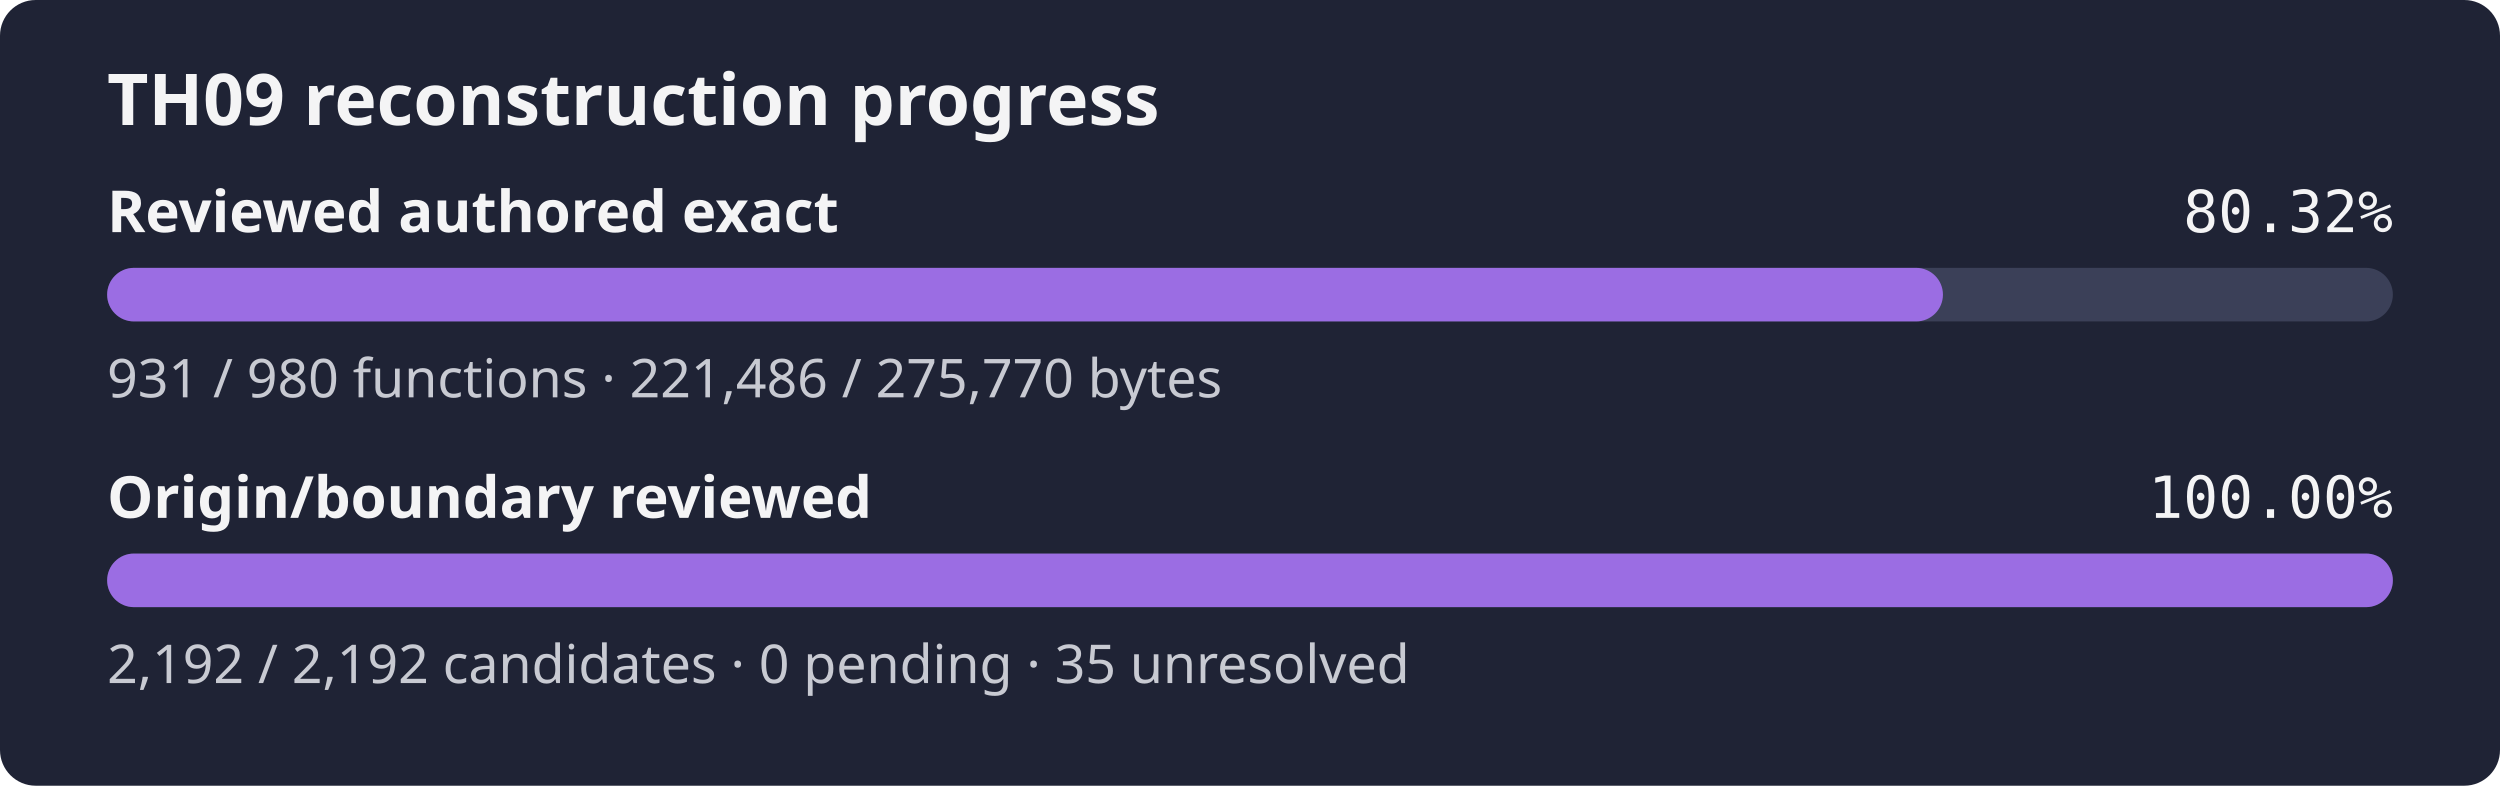
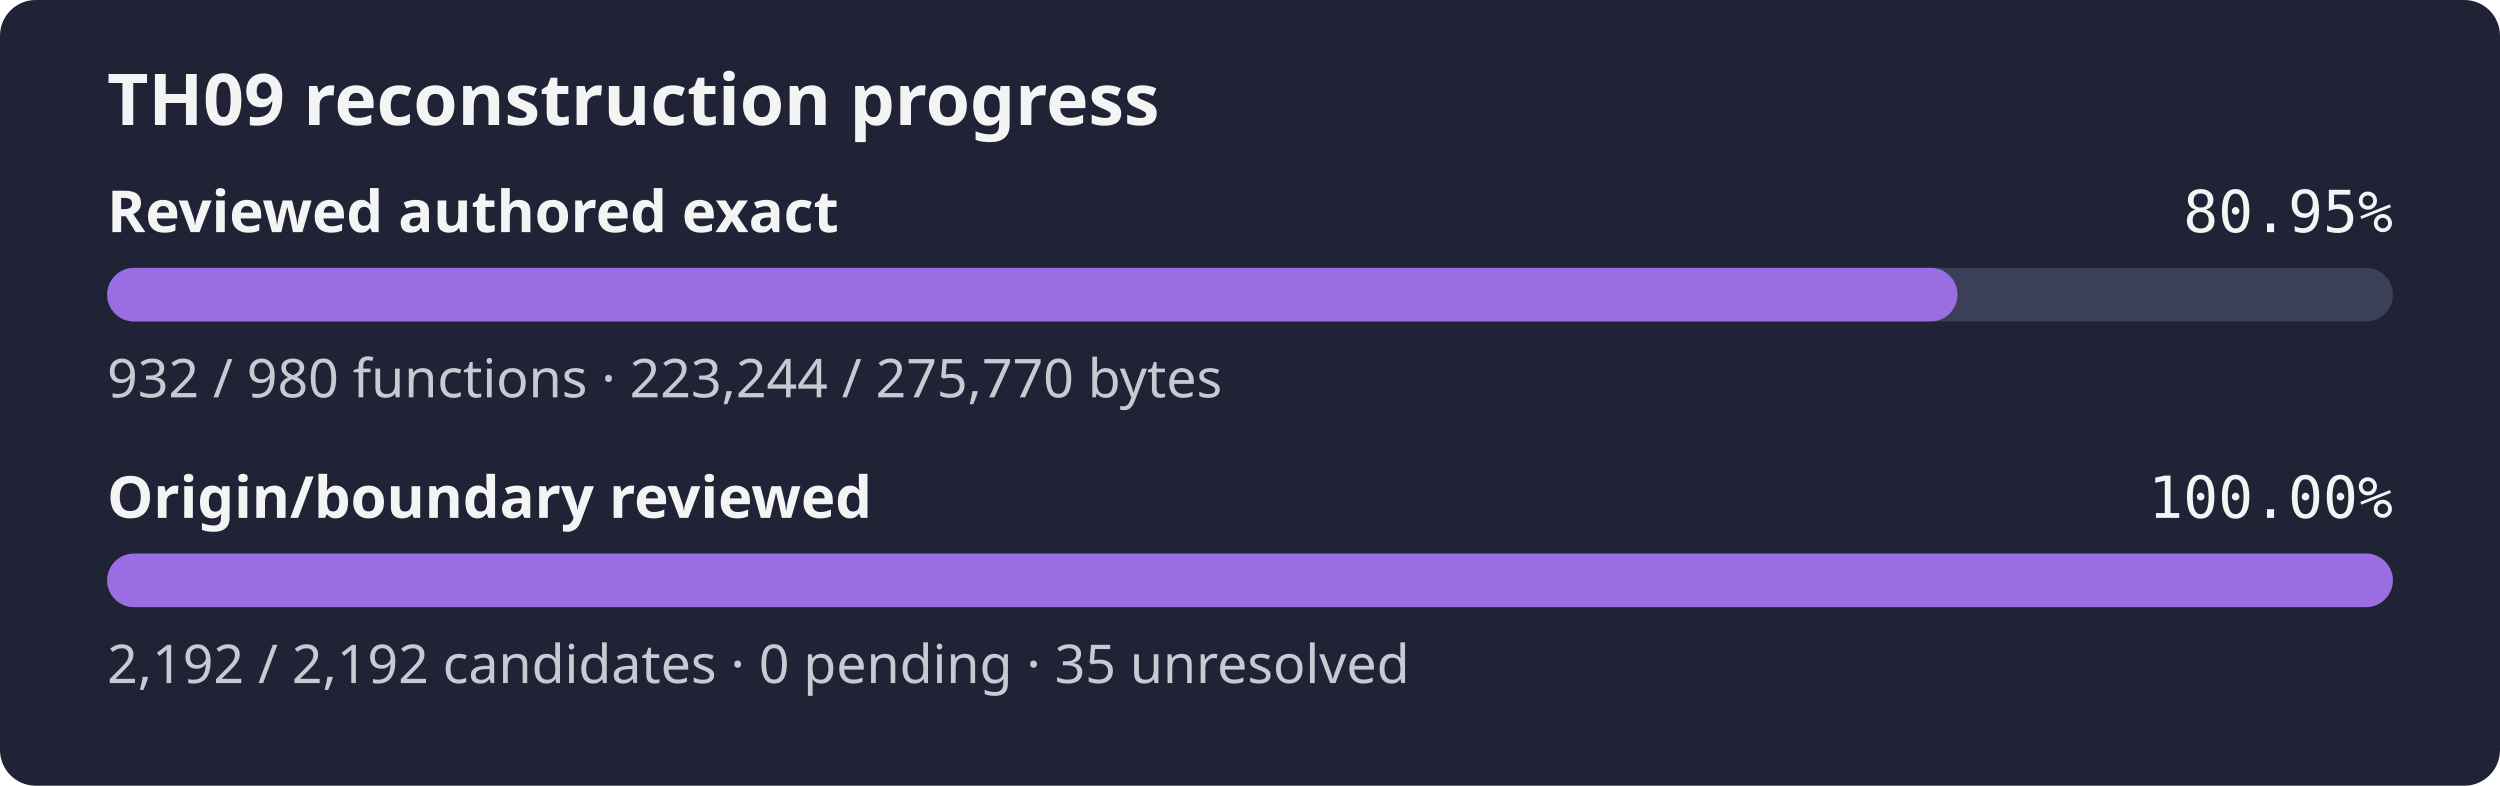
- <svg xmlns="http://www.w3.org/2000/svg" width="560" height="176" role="img" aria-label="TH09 reconstruction progress: reviewed authored 80.32% exact bytes, origin review 100.00%">
+ <svg xmlns="http://www.w3.org/2000/svg" width="560" height="176" role="img" aria-label="TH09 reconstruction progress: reviewed authored 80.95% exact bytes, origin review 100.00%">
  <rect width="560" height="176" rx="8" fill="#1f2335" />
  <text x="24" y="28" fill="#f4f4f5" font-family="sans-serif" font-size="16" font-weight="600">TH09 reconstruction progress</text>
  <text x="24" y="52" fill="#f4f4f5" font-family="sans-serif" font-size="13" font-weight="600">Reviewed authored exact</text>
-   <text x="536" y="52" fill="#f4f4f5" text-anchor="end" font-family="monospace" font-size="13">80.32%</text>
+   <text x="536" y="52" fill="#f4f4f5" text-anchor="end" font-family="monospace" font-size="13">80.95%</text>
  <rect x="24" y="60" width="512" height="12" rx="6" fill="#3b4058" />
-   <rect x="24" y="60" width="411.22" height="12" rx="6" fill="#9b6de3" />
-   <text x="24" y="89" fill="#c8cad2" font-family="sans-serif" font-size="12">931 / 980 functions · 221,486 / 275,770 bytes</text>
+   <rect x="24" y="60" width="414.48" height="12" rx="6" fill="#9b6de3" />
+   <text x="24" y="89" fill="#c8cad2" font-family="sans-serif" font-size="12">932 / 980 functions · 223,244 / 275,770 bytes</text>
  <text x="24" y="116" fill="#f4f4f5" font-family="sans-serif" font-size="13" font-weight="600">Origin/boundary reviewed</text>
  <text x="536" y="116" fill="#f4f4f5" text-anchor="end" font-family="monospace" font-size="13">100.00%</text>
  <rect x="24" y="124" width="512" height="12" rx="6" fill="#3b4058" />
  <rect x="24" y="124" width="512.00" height="12" rx="6" fill="#9b6de3" />
  <text x="24" y="153" fill="#c8cad2" font-family="sans-serif" font-size="12">2,192 / 2,192 candidates · 0 pending · 35 unresolved</text>
</svg>
